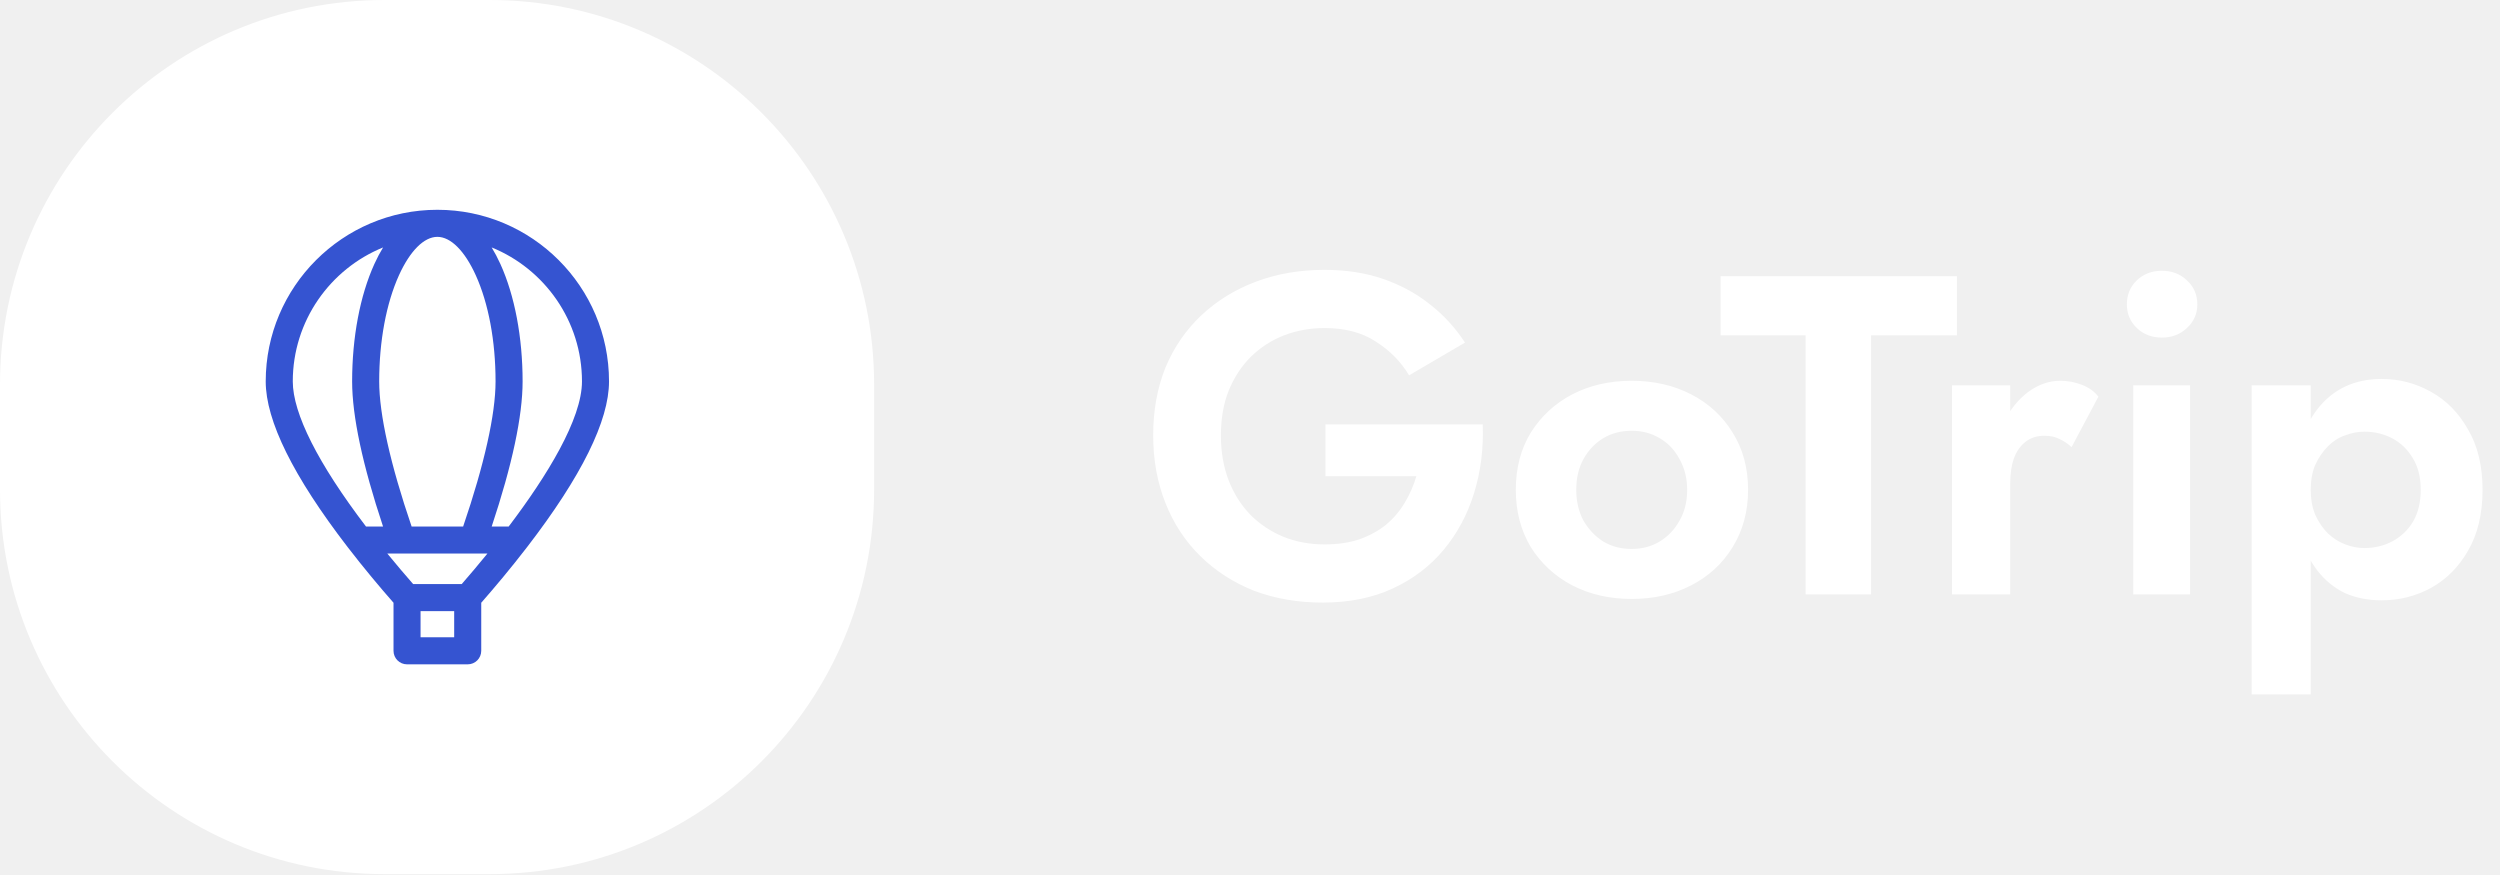
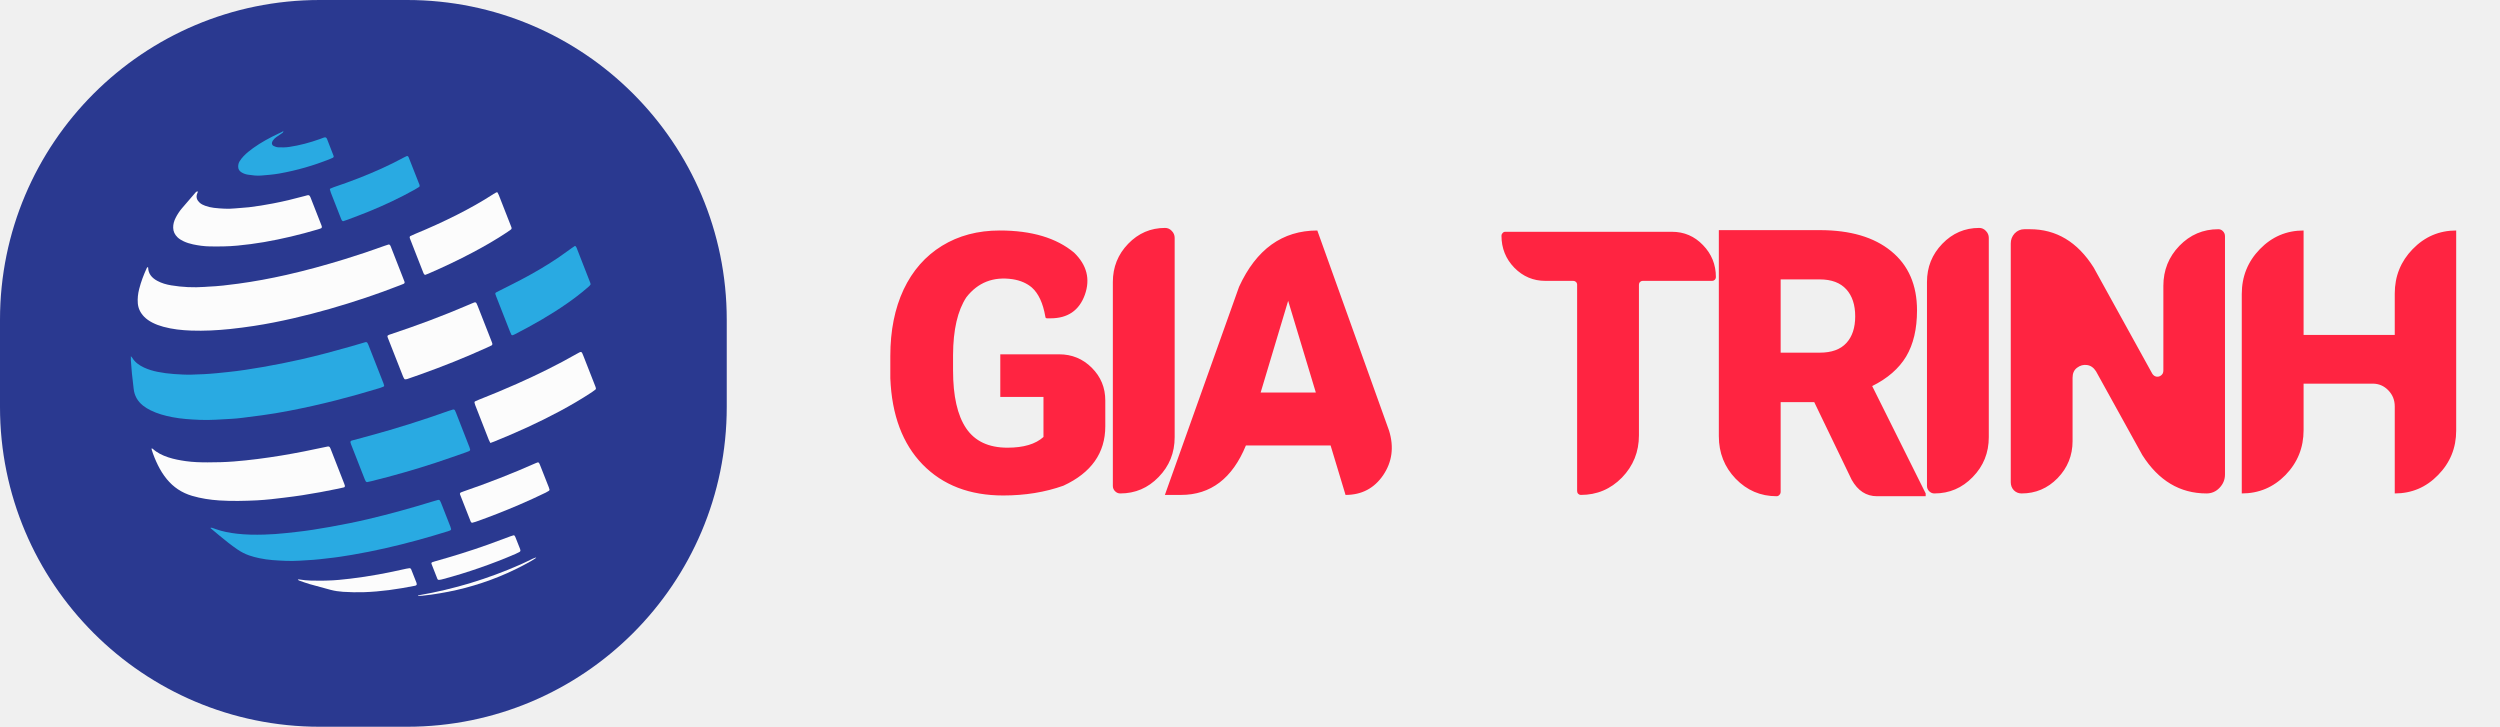
- <svg xmlns="http://www.w3.org/2000/svg" width="143" height="50" viewBox="0 0 143 50" fill="none">
-   <path d="M75.816 27.24H81.016C80.86 27.777 80.635 28.289 80.34 28.774C80.063 29.242 79.707 29.658 79.274 30.022C78.841 30.369 78.329 30.646 77.74 30.854C77.168 31.045 76.509 31.14 75.764 31.14C74.915 31.14 74.126 30.993 73.398 30.698C72.687 30.403 72.063 29.987 71.526 29.45C70.989 28.895 70.573 28.237 70.278 27.474C69.983 26.711 69.836 25.853 69.836 24.9C69.836 23.947 69.983 23.097 70.278 22.352C70.59 21.589 71.015 20.939 71.552 20.402C72.107 19.865 72.739 19.457 73.45 19.18C74.178 18.903 74.949 18.764 75.764 18.764C76.943 18.764 77.922 19.024 78.702 19.544C79.499 20.047 80.132 20.688 80.6 21.468L83.798 19.596C83.243 18.747 82.576 18.019 81.796 17.412C81.016 16.788 80.123 16.303 79.118 15.956C78.113 15.609 76.995 15.436 75.764 15.436C74.343 15.436 73.034 15.661 71.838 16.112C70.642 16.563 69.602 17.204 68.718 18.036C67.834 18.868 67.149 19.865 66.664 21.026C66.196 22.187 65.962 23.479 65.962 24.9C65.962 26.304 66.196 27.595 66.664 28.774C67.132 29.953 67.799 30.967 68.666 31.816C69.533 32.665 70.555 33.324 71.734 33.792C72.93 34.243 74.239 34.468 75.66 34.468C77.168 34.468 78.503 34.199 79.664 33.662C80.825 33.125 81.796 32.388 82.576 31.452C83.356 30.516 83.937 29.433 84.318 28.202C84.699 26.971 84.864 25.663 84.812 24.276H75.816V27.24ZM86.704 28.02C86.704 29.251 86.99 30.343 87.562 31.296C88.151 32.232 88.94 32.96 89.928 33.48C90.933 34 92.068 34.26 93.334 34.26C94.599 34.26 95.734 34 96.74 33.48C97.745 32.96 98.534 32.232 99.106 31.296C99.695 30.343 99.99 29.251 99.99 28.02C99.99 26.772 99.695 25.68 99.106 24.744C98.534 23.808 97.745 23.08 96.74 22.56C95.734 22.04 94.599 21.78 93.334 21.78C92.068 21.78 90.933 22.04 89.928 22.56C88.94 23.08 88.151 23.808 87.562 24.744C86.99 25.68 86.704 26.772 86.704 28.02ZM90.162 28.02C90.162 27.344 90.3 26.755 90.578 26.252C90.872 25.732 91.254 25.333 91.722 25.056C92.19 24.779 92.727 24.64 93.334 24.64C93.923 24.64 94.452 24.779 94.92 25.056C95.405 25.333 95.786 25.732 96.064 26.252C96.358 26.772 96.506 27.361 96.506 28.02C96.506 28.696 96.358 29.285 96.064 29.788C95.786 30.291 95.405 30.689 94.92 30.984C94.452 31.261 93.923 31.4 93.334 31.4C92.727 31.4 92.19 31.261 91.722 30.984C91.254 30.689 90.872 30.291 90.578 29.788C90.3 29.268 90.162 28.679 90.162 28.02ZM98.418 19.18H103.28V34H107.024V19.18H111.938V15.8H98.418V19.18ZM114.984 22.04H111.656V34H114.984V22.04ZM118.494 25.576L120.028 22.69C119.803 22.395 119.491 22.17 119.092 22.014C118.694 21.858 118.278 21.78 117.844 21.78C117.203 21.78 116.588 21.997 115.998 22.43C115.426 22.863 114.958 23.453 114.594 24.198C114.23 24.926 114.048 25.767 114.048 26.72L114.984 27.682C114.984 27.11 115.054 26.625 115.192 26.226C115.348 25.81 115.574 25.489 115.868 25.264C116.163 25.039 116.518 24.926 116.934 24.926C117.281 24.926 117.567 24.987 117.792 25.108C118.035 25.212 118.269 25.368 118.494 25.576ZM121.657 17.412C121.657 17.949 121.848 18.4 122.229 18.764C122.61 19.128 123.087 19.31 123.659 19.31C124.231 19.31 124.708 19.128 125.089 18.764C125.488 18.4 125.687 17.949 125.687 17.412C125.687 16.857 125.488 16.398 125.089 16.034C124.708 15.67 124.231 15.488 123.659 15.488C123.087 15.488 122.61 15.67 122.229 16.034C121.848 16.398 121.657 16.857 121.657 17.412ZM122.021 22.04V34H125.271V22.04H122.021ZM132.174 39.72V22.04H128.794V39.72H132.174ZM142.002 28.02C142.002 26.651 141.724 25.498 141.17 24.562C140.632 23.609 139.922 22.889 139.038 22.404C138.171 21.919 137.235 21.676 136.23 21.676C135.45 21.676 134.748 21.823 134.124 22.118C133.517 22.413 132.997 22.837 132.564 23.392C132.13 23.947 131.801 24.614 131.576 25.394C131.35 26.174 131.238 27.049 131.238 28.02C131.238 28.991 131.35 29.866 131.576 30.646C131.801 31.426 132.13 32.093 132.564 32.648C132.997 33.203 133.517 33.627 134.124 33.922C134.748 34.199 135.45 34.338 136.23 34.338C137.235 34.338 138.171 34.104 139.038 33.636C139.922 33.151 140.632 32.44 141.17 31.504C141.724 30.551 142.002 29.389 142.002 28.02ZM138.466 28.02C138.466 28.731 138.318 29.337 138.024 29.84C137.729 30.325 137.339 30.698 136.854 30.958C136.368 31.218 135.831 31.348 135.242 31.348C134.878 31.348 134.514 31.279 134.15 31.14C133.786 31.001 133.456 30.793 133.162 30.516C132.867 30.221 132.624 29.866 132.434 29.45C132.26 29.034 132.174 28.557 132.174 28.02C132.174 27.465 132.26 26.989 132.434 26.59C132.624 26.174 132.867 25.819 133.162 25.524C133.456 25.229 133.786 25.021 134.15 24.9C134.514 24.761 134.878 24.692 135.242 24.692C135.831 24.692 136.368 24.822 136.854 25.082C137.339 25.342 137.729 25.723 138.024 26.226C138.318 26.711 138.466 27.309 138.466 28.02Z" fill="white" />
-   <rect width="50" height="50" rx="22" fill="white" />
-   <path d="M34.836 21.818C34.836 16.404 30.432 12 25.018 12C19.604 12 15.199 16.404 15.199 21.818C15.199 24.065 16.775 27.251 19.882 31.289C20.812 32.498 21.736 33.596 22.509 34.477V37.226C22.509 37.654 22.855 38 23.282 38H26.753C27.181 38 27.527 37.654 27.527 37.226V34.477C28.299 33.596 29.223 32.498 30.153 31.289C33.261 27.251 34.836 24.065 34.836 21.818ZM33.289 21.818C33.289 23.969 31.288 27.226 29.097 30.116H28.125C29.299 26.59 29.893 23.801 29.893 21.818C29.893 19.295 29.442 16.91 28.623 15.103C28.467 14.759 28.3 14.443 28.123 14.153C31.149 15.383 33.289 18.356 33.289 21.818ZM25.979 36.452H24.056V34.957H25.979V36.452ZM26.409 33.41H23.633C23.181 32.893 22.678 32.303 22.155 31.664H22.986C22.988 31.664 22.99 31.664 22.992 31.664C22.994 31.664 27.88 31.664 27.88 31.664C27.375 32.285 26.877 32.873 26.409 33.41ZM25.018 13.548C25.781 13.548 26.581 14.348 27.213 15.742C27.944 17.353 28.346 19.511 28.346 21.818C28.346 23.697 27.705 26.56 26.492 30.116H23.544C22.33 26.559 21.69 23.698 21.69 21.818C21.69 19.511 22.092 17.353 22.822 15.742C23.455 14.348 24.255 13.548 25.018 13.548ZM16.747 21.818C16.747 18.356 18.886 15.383 21.913 14.153C21.736 14.443 21.569 14.759 21.413 15.103C20.593 16.91 20.142 19.295 20.142 21.818C20.142 23.802 20.737 26.59 21.91 30.116H20.934C18.194 26.516 16.747 23.65 16.747 21.818Z" fill="#3554D1" />
+ <svg xmlns="http://www.w3.org/2000/svg" width="172" height="50" viewBox="0 0 172 50" fill="none">
+   <path d="M28 0H22C9.85 0 0 9.85 0 22V28C0 40.15 9.85 50 22 50H28C40.15 50 50 40.15 50 28V22C50 9.85 40.15 0 28 0Z" fill="#2A3990" />
+   <path d="M10.18 18.371C10.187 18.395 10.193 18.405 10.193 18.416C10.203 18.834 10.444 19.116 10.816 19.319C11.115 19.483 11.444 19.576 11.781 19.632C12.545 19.759 13.313 19.794 14.087 19.739C14.16 19.734 14.234 19.726 14.307 19.723C15.005 19.696 15.697 19.612 16.388 19.518C17.503 19.367 18.606 19.161 19.701 18.914C21.058 18.608 22.394 18.237 23.719 17.83C24.649 17.545 25.57 17.234 26.482 16.904C26.562 16.875 26.643 16.849 26.724 16.825C26.769 16.812 26.821 16.838 26.844 16.88C26.854 16.901 26.869 16.92 26.877 16.941C27.191 17.743 27.504 18.544 27.817 19.346C27.826 19.367 27.831 19.39 27.837 19.411C27.848 19.447 27.817 19.507 27.776 19.524C27.687 19.562 27.596 19.598 27.506 19.632C26.728 19.937 25.941 20.22 25.146 20.487C23.51 21.035 21.852 21.516 20.163 21.902C19.271 22.106 18.375 22.287 17.469 22.424C16.925 22.506 16.38 22.579 15.833 22.636C14.943 22.728 14.052 22.776 13.156 22.744C12.507 22.721 11.862 22.653 11.235 22.481C10.976 22.411 10.726 22.32 10.489 22.199C10.273 22.088 10.075 21.954 9.91 21.783C9.657 21.52 9.508 21.216 9.481 20.862C9.455 20.529 9.493 20.203 9.576 19.88C9.703 19.381 9.886 18.899 10.105 18.428C10.116 18.404 10.152 18.391 10.18 18.37L10.18 18.371Z" fill="#FCFCFC" />
+   <path d="M9 24.5C9.053 24.562 9.08 24.585 9.097 24.613C9.284 24.925 9.573 25.13 9.907 25.286C10.204 25.424 10.518 25.518 10.843 25.583C11.214 25.657 11.589 25.707 11.969 25.733C12.361 25.758 12.751 25.786 13.144 25.776C13.744 25.761 14.344 25.733 14.941 25.673C15.184 25.649 15.427 25.623 15.671 25.598C16.476 25.517 17.271 25.39 18.066 25.253C18.957 25.098 19.843 24.923 20.723 24.723C21.865 24.463 22.994 24.16 24.118 23.84C24.458 23.744 24.795 23.641 25.134 23.543C25.2 23.524 25.258 23.549 25.286 23.604C25.306 23.645 25.329 23.686 25.346 23.729C25.69 24.604 26.034 25.481 26.377 26.358C26.398 26.411 26.416 26.465 26.429 26.521C26.438 26.557 26.413 26.588 26.38 26.603C26.29 26.639 26.2 26.674 26.107 26.703C25.118 27.003 24.123 27.286 23.119 27.541C22.044 27.815 20.962 28.058 19.871 28.266C19.259 28.382 18.646 28.491 18.027 28.571C17.566 28.631 17.106 28.694 16.644 28.75C16.402 28.779 16.158 28.805 15.913 28.817C15.191 28.854 14.47 28.918 13.747 28.886C13.11 28.858 12.475 28.822 11.849 28.699C11.332 28.599 10.829 28.461 10.359 28.229C10.175 28.137 10 28.033 9.841 27.907C9.46 27.603 9.248 27.219 9.197 26.756C9.158 26.406 9.116 26.054 9.077 25.704C9.069 25.636 9.066 25.567 9.06 25.5C9.041 25.262 9.02 25.023 9.003 24.785C8.997 24.705 9.003 24.626 9.003 24.5H9Z" fill="#29AAE2" />
+   <path d="M10.426 30.845C10.459 30.857 10.487 30.86 10.503 30.873C10.805 31.152 11.172 31.329 11.567 31.461C11.961 31.592 12.369 31.667 12.78 31.726C13.278 31.797 13.78 31.811 14.283 31.811C14.883 31.811 15.481 31.797 16.081 31.75C17.18 31.663 18.27 31.519 19.355 31.341C20.392 31.17 21.421 30.964 22.446 30.741C22.493 30.731 22.542 30.716 22.59 30.717C22.623 30.718 22.666 30.736 22.683 30.76C22.717 30.806 22.739 30.862 22.759 30.914C23.068 31.705 23.377 32.496 23.686 33.287C23.702 33.33 23.715 33.374 23.728 33.417C23.739 33.458 23.707 33.521 23.668 33.53C23.538 33.561 23.407 33.591 23.277 33.619C22.453 33.794 21.624 33.941 20.791 34.073C20.382 34.138 19.968 34.186 19.556 34.239C19.253 34.277 18.95 34.316 18.645 34.346C18.328 34.377 18.012 34.407 17.694 34.423C16.825 34.465 15.955 34.487 15.086 34.43C14.45 34.388 13.823 34.293 13.212 34.113C12.498 33.902 11.927 33.514 11.476 32.965C11.229 32.664 11.029 32.339 10.861 31.997C10.693 31.655 10.55 31.305 10.438 30.943C10.43 30.913 10.432 30.881 10.429 30.845H10.426Z" fill="#FCFCFC" />
+   <path d="M14.459 36.327C14.504 36.305 14.552 36.3 14.6 36.316C14.681 36.343 14.76 36.373 14.84 36.401C15.311 36.572 15.803 36.661 16.303 36.719C16.925 36.791 17.55 36.798 18.175 36.78C18.677 36.766 19.178 36.73 19.677 36.676C19.908 36.651 20.139 36.624 20.37 36.6C21.161 36.516 21.945 36.386 22.726 36.247C23.592 36.093 24.454 35.921 25.308 35.72C26.816 35.365 28.306 34.95 29.782 34.496C29.898 34.46 30.016 34.427 30.133 34.396C30.196 34.379 30.257 34.409 30.282 34.465C30.307 34.516 30.332 34.569 30.354 34.621C30.564 35.156 30.774 35.69 30.983 36.225C31.004 36.278 31.019 36.334 31.034 36.389C31.046 36.43 31.015 36.476 30.966 36.495C30.921 36.513 30.877 36.532 30.83 36.547C29.401 36.992 27.959 37.392 26.494 37.722C25.744 37.891 24.991 38.043 24.231 38.171C23.678 38.265 23.122 38.353 22.561 38.41C22.233 38.443 21.906 38.495 21.576 38.515C20.941 38.552 20.305 38.615 19.667 38.587C19.056 38.561 18.443 38.534 17.843 38.403C17.605 38.352 17.369 38.293 17.139 38.212C16.85 38.111 16.586 37.973 16.337 37.803C15.911 37.512 15.512 37.193 15.119 36.867C14.9 36.685 14.683 36.501 14.464 36.318L14.458 36.327H14.459Z" fill="#29AAE2" />
+   <path d="M13.625 13.169C13.6 13.233 13.569 13.296 13.55 13.361C13.48 13.592 13.56 13.785 13.74 13.948C13.848 14.046 13.979 14.107 14.117 14.157C14.31 14.228 14.514 14.277 14.72 14.3C15.207 14.354 15.694 14.389 16.185 14.337C16.501 14.304 16.819 14.294 17.135 14.258C17.682 14.194 18.223 14.104 18.762 14.001C19.494 13.862 20.215 13.689 20.932 13.493C21.002 13.474 21.072 13.453 21.143 13.436C21.243 13.411 21.296 13.439 21.341 13.536C21.351 13.557 21.362 13.577 21.37 13.599C21.617 14.228 21.865 14.858 22.11 15.488C22.127 15.531 22.144 15.577 22.144 15.62C22.144 15.649 22.122 15.693 22.096 15.704C22.019 15.738 21.937 15.762 21.855 15.786C20.643 16.146 19.411 16.44 18.16 16.657C17.559 16.761 16.953 16.838 16.344 16.897C15.709 16.959 15.074 16.963 14.438 16.953C14.044 16.947 13.659 16.893 13.276 16.812C13.048 16.764 12.828 16.693 12.621 16.595C12.467 16.523 12.324 16.434 12.205 16.318C12.022 16.137 11.921 15.926 11.915 15.674C11.908 15.428 11.975 15.201 12.086 14.983C12.201 14.756 12.341 14.541 12.507 14.343C12.816 13.976 13.132 13.614 13.447 13.251C13.47 13.225 13.495 13.197 13.527 13.183C13.557 13.171 13.596 13.178 13.631 13.177L13.627 13.17L13.625 13.169Z" fill="#FCFCFC" />
+   <path d="M33.737 30.475C33.694 30.389 33.657 30.33 33.632 30.268C33.318 29.467 33.004 28.666 32.692 27.864C32.671 27.81 32.658 27.755 32.645 27.7C32.636 27.662 32.654 27.629 32.688 27.613C32.774 27.571 32.863 27.532 32.952 27.497C33.831 27.151 34.703 26.788 35.564 26.406C36.978 25.777 38.363 25.097 39.7 24.334C40.004 24.16 40.011 24.16 40.128 24.461C40.396 25.145 40.664 25.828 40.932 26.512C40.957 26.576 40.984 26.64 40.998 26.706C41.004 26.735 40.993 26.78 40.971 26.799C40.889 26.867 40.802 26.93 40.712 26.989C39.992 27.463 39.245 27.898 38.481 28.307C37.036 29.08 35.541 29.757 34.013 30.374C33.935 30.405 33.855 30.433 33.738 30.477L33.737 30.475Z" fill="#FCFCFC" />
+   <path d="M25.251 33.17C25.214 33.153 25.183 33.148 25.173 33.132C25.142 33.083 25.116 33.032 25.096 32.978C24.782 32.177 24.467 31.375 24.154 30.574C24.137 30.531 24.126 30.486 24.113 30.443C24.097 30.385 24.132 30.329 24.197 30.312C24.62 30.198 25.044 30.084 25.467 29.969C27.289 29.473 29.085 28.904 30.857 28.273C30.959 28.237 31.064 28.206 31.169 28.175C31.209 28.163 31.279 28.192 31.295 28.225C31.32 28.277 31.347 28.328 31.367 28.382C31.677 29.173 31.986 29.964 32.294 30.756C32.316 30.809 32.33 30.864 32.344 30.919C32.355 30.957 32.323 31.014 32.281 31.031C32.215 31.06 32.148 31.089 32.079 31.113C31.38 31.355 30.683 31.605 29.978 31.836C28.523 32.314 27.049 32.734 25.558 33.103C25.452 33.129 25.345 33.149 25.251 33.17Z" fill="#29AAE2" />
+   <path d="M26.654 23.108C26.732 23.032 26.829 23.013 26.92 22.983C27.807 22.686 28.687 22.377 29.561 22.049C30.491 21.699 31.411 21.328 32.322 20.937C32.367 20.918 32.411 20.898 32.455 20.879C32.736 20.759 32.747 20.75 32.863 21.047C33.125 21.721 33.391 22.393 33.655 23.065C33.718 23.226 33.78 23.386 33.842 23.546C33.854 23.578 33.864 23.611 33.873 23.643C33.884 23.681 33.859 23.745 33.823 23.763C33.714 23.815 33.606 23.868 33.496 23.918C32 24.597 30.473 25.208 28.918 25.762C28.621 25.868 28.323 25.972 28.025 26.074C27.98 26.089 27.93 26.096 27.882 26.098C27.861 26.099 27.828 26.087 27.82 26.072C27.783 26.014 27.75 25.954 27.725 25.89C27.505 25.336 27.288 24.78 27.07 24.226C26.953 23.927 26.832 23.629 26.718 23.329C26.69 23.256 26.653 23.182 26.655 23.106L26.654 23.108Z" fill="#FCFCFC" />
+   <path d="M40.637 19.556C40.576 19.674 40.474 19.741 40.385 19.819C39.947 20.199 39.481 20.552 39.001 20.886C37.863 21.68 36.651 22.367 35.407 23.006C35.365 23.029 35.319 23.045 35.274 23.063C35.246 23.074 35.193 23.054 35.181 23.026C35.152 22.964 35.121 22.901 35.096 22.838C34.778 22.026 34.459 21.215 34.141 20.403C34.12 20.349 34.102 20.295 34.084 20.24C34.068 20.195 34.086 20.144 34.127 20.122C34.212 20.076 34.298 20.032 34.384 19.989C34.868 19.744 35.355 19.504 35.834 19.252C36.697 18.798 37.538 18.311 38.343 17.77C38.679 17.544 39.005 17.301 39.336 17.067C39.404 17.018 39.472 16.97 39.543 16.927C39.556 16.919 39.594 16.93 39.605 16.944C39.634 16.98 39.66 17.019 39.676 17.062C39.986 17.852 40.294 18.643 40.602 19.434C40.618 19.476 40.627 19.521 40.638 19.555L40.637 19.556Z" fill="#29AAE2" />
+   <path d="M29.245 18.915C29.172 18.878 29.149 18.826 29.128 18.772C28.97 18.366 28.81 17.96 28.65 17.554C28.508 17.191 28.366 16.827 28.225 16.463C28.209 16.42 28.188 16.377 28.185 16.333C28.183 16.303 28.201 16.258 28.225 16.245C28.332 16.19 28.443 16.142 28.554 16.096C29.54 15.69 30.508 15.251 31.454 14.772C32.315 14.336 33.154 13.867 33.958 13.345C34.018 13.305 34.081 13.27 34.145 13.237C34.164 13.228 34.193 13.235 34.226 13.235C34.255 13.293 34.291 13.353 34.316 13.416C34.602 14.143 34.886 14.869 35.17 15.596C35.178 15.618 35.187 15.639 35.193 15.66C35.205 15.708 35.198 15.755 35.158 15.785C35.074 15.85 34.985 15.913 34.896 15.973C34.138 16.476 33.348 16.932 32.539 17.361C31.538 17.892 30.513 18.377 29.469 18.829C29.393 18.862 29.314 18.889 29.246 18.914L29.245 18.915Z" fill="#FCFCFC" />
+   <path d="M23.603 15.222C23.526 15.19 23.5 15.139 23.479 15.086C23.411 14.916 23.345 14.745 23.279 14.574C23.108 14.136 22.935 13.699 22.765 13.262C22.736 13.188 22.714 13.111 22.695 13.033C22.691 13.016 22.708 12.984 22.725 12.976C22.8 12.941 22.877 12.907 22.957 12.88C23.52 12.691 24.079 12.49 24.632 12.275C25.717 11.854 26.774 11.383 27.79 10.832C27.853 10.799 27.919 10.768 27.985 10.738C28.016 10.723 28.062 10.738 28.08 10.765C28.091 10.784 28.109 10.802 28.116 10.824C28.364 11.453 28.611 12.082 28.859 12.711C28.863 12.722 28.865 12.734 28.868 12.744C28.881 12.791 28.868 12.842 28.828 12.867C28.726 12.931 28.625 12.994 28.52 13.052C27.512 13.613 26.465 14.108 25.389 14.547C24.897 14.749 24.396 14.932 23.899 15.121C23.798 15.159 23.693 15.191 23.602 15.222H23.603Z" fill="#29AAE2" />
+   <path d="M37.809 33.698C37.794 33.726 37.789 33.754 37.771 33.764C37.701 33.809 37.629 33.853 37.553 33.889C36.945 34.184 36.331 34.465 35.708 34.733C34.729 35.153 33.737 35.543 32.729 35.898C32.65 35.927 32.567 35.948 32.484 35.967C32.467 35.971 32.44 35.952 32.423 35.938C32.406 35.922 32.39 35.903 32.383 35.882C32.139 35.263 31.896 34.643 31.653 34.023C31.649 34.012 31.648 34.001 31.645 33.99C31.634 33.955 31.668 33.895 31.709 33.879C31.765 33.856 31.822 33.834 31.879 33.814C33.568 33.233 35.228 32.588 36.853 31.866C36.897 31.846 36.943 31.83 36.988 31.814C37.018 31.803 37.071 31.821 37.084 31.847C37.105 31.888 37.127 31.928 37.145 31.971C37.352 32.494 37.558 33.017 37.764 33.541C37.785 33.593 37.795 33.65 37.809 33.698Z" fill="#FCFCFC" />
+   <path d="M19.493 9.001C19.492 9.059 19.481 9.111 19.424 9.149C19.285 9.241 19.146 9.334 19.011 9.432C18.914 9.501 18.829 9.584 18.766 9.683C18.742 9.721 18.726 9.765 18.713 9.809C18.687 9.896 18.738 10.001 18.822 10.042C18.931 10.097 19.047 10.133 19.171 10.137C19.416 10.146 19.659 10.145 19.903 10.108C20.618 10.002 21.309 9.815 21.984 9.575C22.075 9.543 22.164 9.505 22.256 9.473C22.396 9.424 22.454 9.445 22.507 9.58C22.659 9.963 22.805 10.348 22.954 10.733C22.969 10.771 22.942 10.834 22.906 10.85C22.84 10.881 22.775 10.91 22.708 10.937C21.582 11.388 20.417 11.725 19.212 11.939C18.803 12.011 18.388 12.043 17.974 12.077C17.667 12.102 17.364 12.064 17.062 12.018C16.904 11.995 16.754 11.941 16.62 11.86C16.465 11.766 16.384 11.635 16.387 11.46C16.389 11.333 16.414 11.212 16.482 11.101C16.561 10.972 16.655 10.853 16.76 10.742C16.956 10.537 17.178 10.36 17.41 10.192C17.953 9.801 18.546 9.482 19.156 9.192C19.243 9.151 19.333 9.113 19.417 9.07C19.447 9.054 19.467 9.023 19.493 9V9.001Z" fill="#29AAE2" />
+   <path d="M35.806 37.891C35.788 37.923 35.782 37.952 35.765 37.961C35.67 38.012 35.575 38.063 35.476 38.106C34.678 38.451 33.866 38.766 33.042 39.053C32.172 39.356 31.291 39.629 30.397 39.864C30.328 39.882 30.255 39.89 30.183 39.897C30.162 39.899 30.139 39.88 30.12 39.867C30.11 39.862 30.102 39.851 30.098 39.842C29.96 39.49 29.822 39.138 29.684 38.786C29.668 38.743 29.696 38.694 29.745 38.677C29.802 38.657 29.859 38.638 29.918 38.622C31.146 38.276 32.364 37.902 33.562 37.473C34.086 37.285 34.607 37.087 35.129 36.894C35.197 36.869 35.265 36.845 35.336 36.828C35.354 36.823 35.386 36.836 35.4 36.852C35.422 36.877 35.441 36.908 35.453 36.939C35.564 37.215 35.674 37.493 35.782 37.77C35.798 37.812 35.8 37.858 35.806 37.891H35.806Z" fill="#FCFCFC" />
+   <path d="M20.491 39.887C20.536 39.85 20.584 39.865 20.627 39.872C21.123 39.957 21.625 39.951 22.126 39.952C22.26 39.952 22.395 39.944 22.529 39.942C23.056 39.931 23.577 39.874 24.099 39.813C25.399 39.661 26.678 39.416 27.949 39.127C28.02 39.111 28.093 39.102 28.166 39.091C28.209 39.085 28.264 39.118 28.282 39.157C28.287 39.167 28.292 39.177 28.296 39.188C28.414 39.487 28.533 39.785 28.649 40.083C28.662 40.115 28.665 40.149 28.672 40.183C28.681 40.22 28.64 40.274 28.596 40.287C28.573 40.293 28.549 40.3 28.526 40.305C27.94 40.419 27.352 40.523 26.758 40.599C26.188 40.672 25.617 40.723 25.042 40.742C24.564 40.758 24.088 40.747 23.612 40.717C23.319 40.698 23.028 40.657 22.745 40.581C22.264 40.452 21.781 40.324 21.303 40.187C21.058 40.116 20.82 40.026 20.581 39.942C20.548 39.931 20.522 39.907 20.49 39.886L20.491 39.887Z" fill="#FCFCFC" />
+   <path d="M36.892 38.334C36.874 38.361 36.864 38.398 36.838 38.416C36.739 38.481 36.636 38.545 36.533 38.604C35.117 39.413 33.607 40.024 32.009 40.447C31.243 40.649 30.465 40.797 29.678 40.911C29.473 40.941 29.266 40.963 29.059 40.985C28.962 40.994 28.864 40.994 28.76 41C28.76 40.951 28.796 40.957 28.82 40.953C31.252 40.532 33.581 39.821 35.814 38.835C36.101 38.708 36.38 38.565 36.664 38.432C36.74 38.397 36.821 38.371 36.901 38.342L36.892 38.334V38.334Z" fill="#FCFCFC" />
+   <path d="M76.044 29.328C76.044 31.165 75.083 32.527 73.162 33.416C71.901 33.865 70.522 34.089 69.023 34.089C66.713 34.089 64.864 33.378 63.476 31.956C62.096 30.534 61.355 28.558 61.254 26.027V24.491C61.254 22.748 61.559 21.224 62.168 19.921C62.786 18.617 63.666 17.615 64.809 16.912C65.951 16.21 67.276 15.858 68.782 15.858C70.974 15.858 72.68 16.366 73.898 17.382C74.779 18.237 75.024 19.206 74.635 20.289C74.245 21.364 73.458 21.901 72.273 21.901H72.045C72.011 21.901 71.981 21.893 71.956 21.876C71.931 21.851 71.918 21.817 71.918 21.774C71.757 20.852 71.448 20.188 70.991 19.781C70.644 19.485 70.204 19.295 69.671 19.21C68.342 19.015 67.28 19.43 66.484 20.454C65.883 21.368 65.579 22.689 65.57 24.415V25.481C65.57 27.25 65.871 28.579 66.472 29.468C67.073 30.356 68.02 30.801 69.315 30.801C70.424 30.801 71.249 30.555 71.791 30.064V27.31H68.82V24.377H72.87C73.75 24.377 74.499 24.686 75.117 25.304C75.735 25.922 76.044 26.671 76.044 27.551V29.328ZM77.072 33.949C76.937 33.949 76.818 33.898 76.717 33.797C76.615 33.695 76.564 33.573 76.564 33.429V19.4C76.564 18.376 76.916 17.5 77.618 16.773C78.321 16.045 79.167 15.681 80.157 15.681C80.335 15.681 80.487 15.748 80.614 15.884C80.75 16.019 80.817 16.18 80.817 16.366V30.077C80.817 31.152 80.449 32.066 79.713 32.819C78.985 33.573 78.105 33.949 77.072 33.949ZM91.545 30.648H85.718C84.787 32.917 83.297 34.051 81.249 34.051H80.144L85.248 19.73C86.433 17.149 88.227 15.858 90.631 15.858L95.569 29.633C95.916 30.759 95.781 31.778 95.163 32.692C94.545 33.598 93.682 34.051 92.573 34.051L91.545 30.648ZM86.733 27.005H90.529L88.625 20.695L86.733 27.005ZM117.799 19.324H113.013C112.945 19.324 112.886 19.35 112.835 19.4C112.784 19.451 112.759 19.515 112.759 19.591V29.95C112.759 31.084 112.369 32.053 111.591 32.857C110.812 33.653 109.868 34.051 108.76 34.051C108.692 34.051 108.633 34.025 108.582 33.975C108.531 33.924 108.506 33.86 108.506 33.784V19.591C108.506 19.515 108.48 19.451 108.43 19.4C108.379 19.35 108.315 19.324 108.239 19.324H106.322C105.493 19.324 104.782 19.024 104.189 18.423C103.597 17.814 103.301 17.077 103.301 16.214C103.301 16.146 103.326 16.087 103.377 16.036C103.428 15.977 103.487 15.947 103.555 15.947H115.031C115.869 15.947 116.58 16.252 117.164 16.861C117.757 17.471 118.053 18.203 118.053 19.058C118.053 19.134 118.027 19.197 117.977 19.248C117.926 19.299 117.867 19.324 117.799 19.324ZM124.819 27.665H122.509V33.835C122.509 33.92 122.479 33.992 122.42 34.051C122.369 34.11 122.306 34.14 122.229 34.14C121.129 34.14 120.19 33.738 119.411 32.934C118.641 32.13 118.256 31.156 118.256 30.014V15.833H125.2C127.299 15.833 128.937 16.315 130.113 17.28C131.298 18.245 131.891 19.604 131.891 21.355C131.891 22.634 131.641 23.691 131.142 24.529C130.642 25.359 129.864 26.036 128.806 26.561L132.487 33.949V34.14H129.136C128.399 34.14 127.82 33.763 127.396 33.01L124.819 27.665ZM122.509 24.263H125.2C126.013 24.263 126.622 24.043 127.028 23.602C127.435 23.162 127.638 22.549 127.638 21.762C127.638 20.975 127.435 20.357 127.028 19.908C126.614 19.451 126.004 19.223 125.2 19.223H122.509V24.263ZM133.084 33.949C132.949 33.949 132.83 33.898 132.729 33.797C132.627 33.695 132.576 33.573 132.576 33.429V19.4C132.576 18.376 132.927 17.5 133.63 16.773C134.332 16.045 135.179 15.681 136.169 15.681C136.347 15.681 136.499 15.748 136.626 15.884C136.761 16.019 136.829 16.18 136.829 16.366V30.077C136.829 31.152 136.461 32.066 135.725 32.819C134.997 33.573 134.117 33.949 133.084 33.949ZM151.81 33.949C149.981 33.949 148.509 33.069 147.392 31.309L144.205 25.545C144.044 25.291 143.837 25.147 143.583 25.113C143.338 25.079 143.109 25.143 142.897 25.304C142.694 25.456 142.593 25.685 142.593 25.989V30.344C142.593 31.334 142.25 32.185 141.564 32.895C140.879 33.598 140.054 33.949 139.089 33.949C138.877 33.949 138.7 33.877 138.556 33.733C138.412 33.581 138.34 33.395 138.34 33.175V16.747C138.34 16.485 138.429 16.256 138.606 16.061C138.793 15.867 139.017 15.77 139.279 15.77H139.66C141.471 15.77 142.931 16.645 144.04 18.398L148.077 25.71C148.153 25.828 148.251 25.896 148.369 25.913C148.488 25.93 148.593 25.9 148.687 25.824C148.788 25.748 148.839 25.638 148.839 25.494V19.667C148.839 18.592 149.207 17.674 149.943 16.912C150.68 16.15 151.573 15.77 152.622 15.77C152.749 15.77 152.855 15.816 152.939 15.909C153.033 16.002 153.079 16.116 153.079 16.252V32.642C153.079 32.997 152.952 33.306 152.698 33.568C152.453 33.822 152.157 33.949 151.81 33.949ZM164.759 33.949V27.957C164.759 27.525 164.611 27.157 164.314 26.852C164.018 26.548 163.663 26.395 163.248 26.395H158.487V29.595C158.487 30.797 158.073 31.825 157.243 32.68C156.414 33.526 155.411 33.949 154.234 33.949V20.226C154.234 19.024 154.649 17.995 155.479 17.141C156.308 16.286 157.311 15.858 158.487 15.858V23.044H164.759V20.2C164.759 19.007 165.169 17.987 165.99 17.141C166.82 16.286 167.818 15.858 168.986 15.858V29.62C168.986 30.814 168.572 31.833 167.742 32.68C166.921 33.526 165.927 33.949 164.759 33.949Z" fill="#FF2441" />
</svg>
